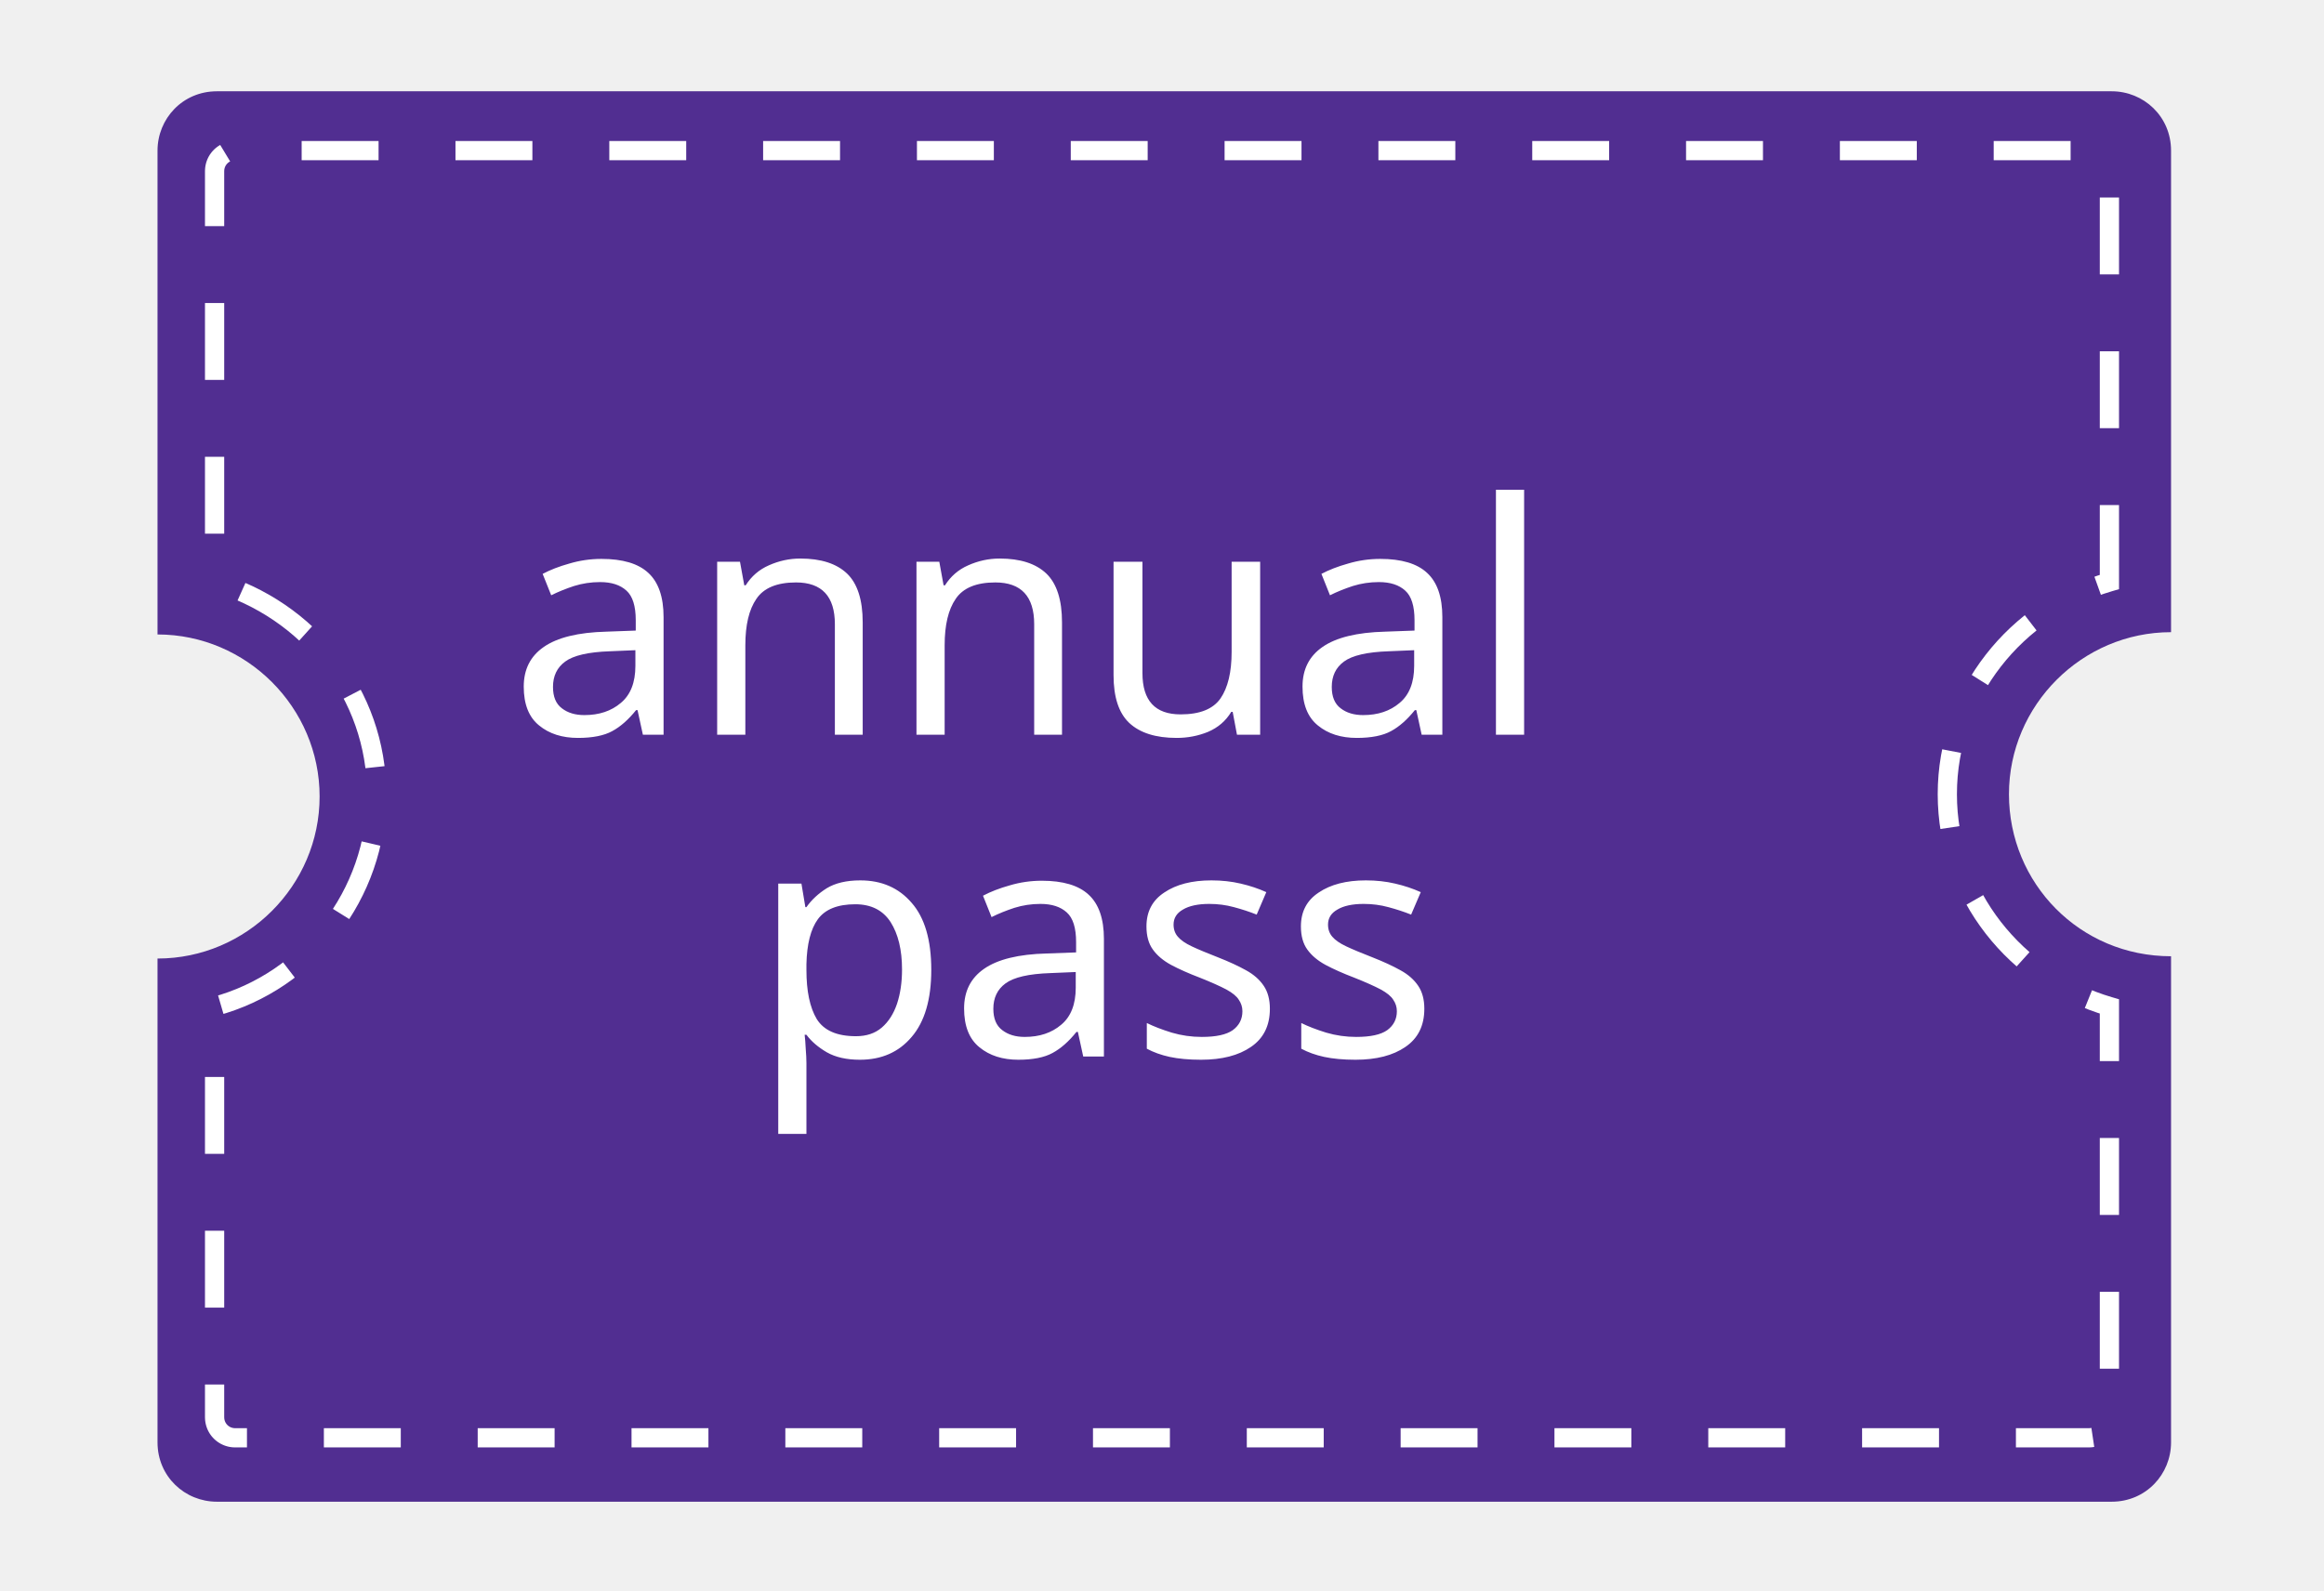
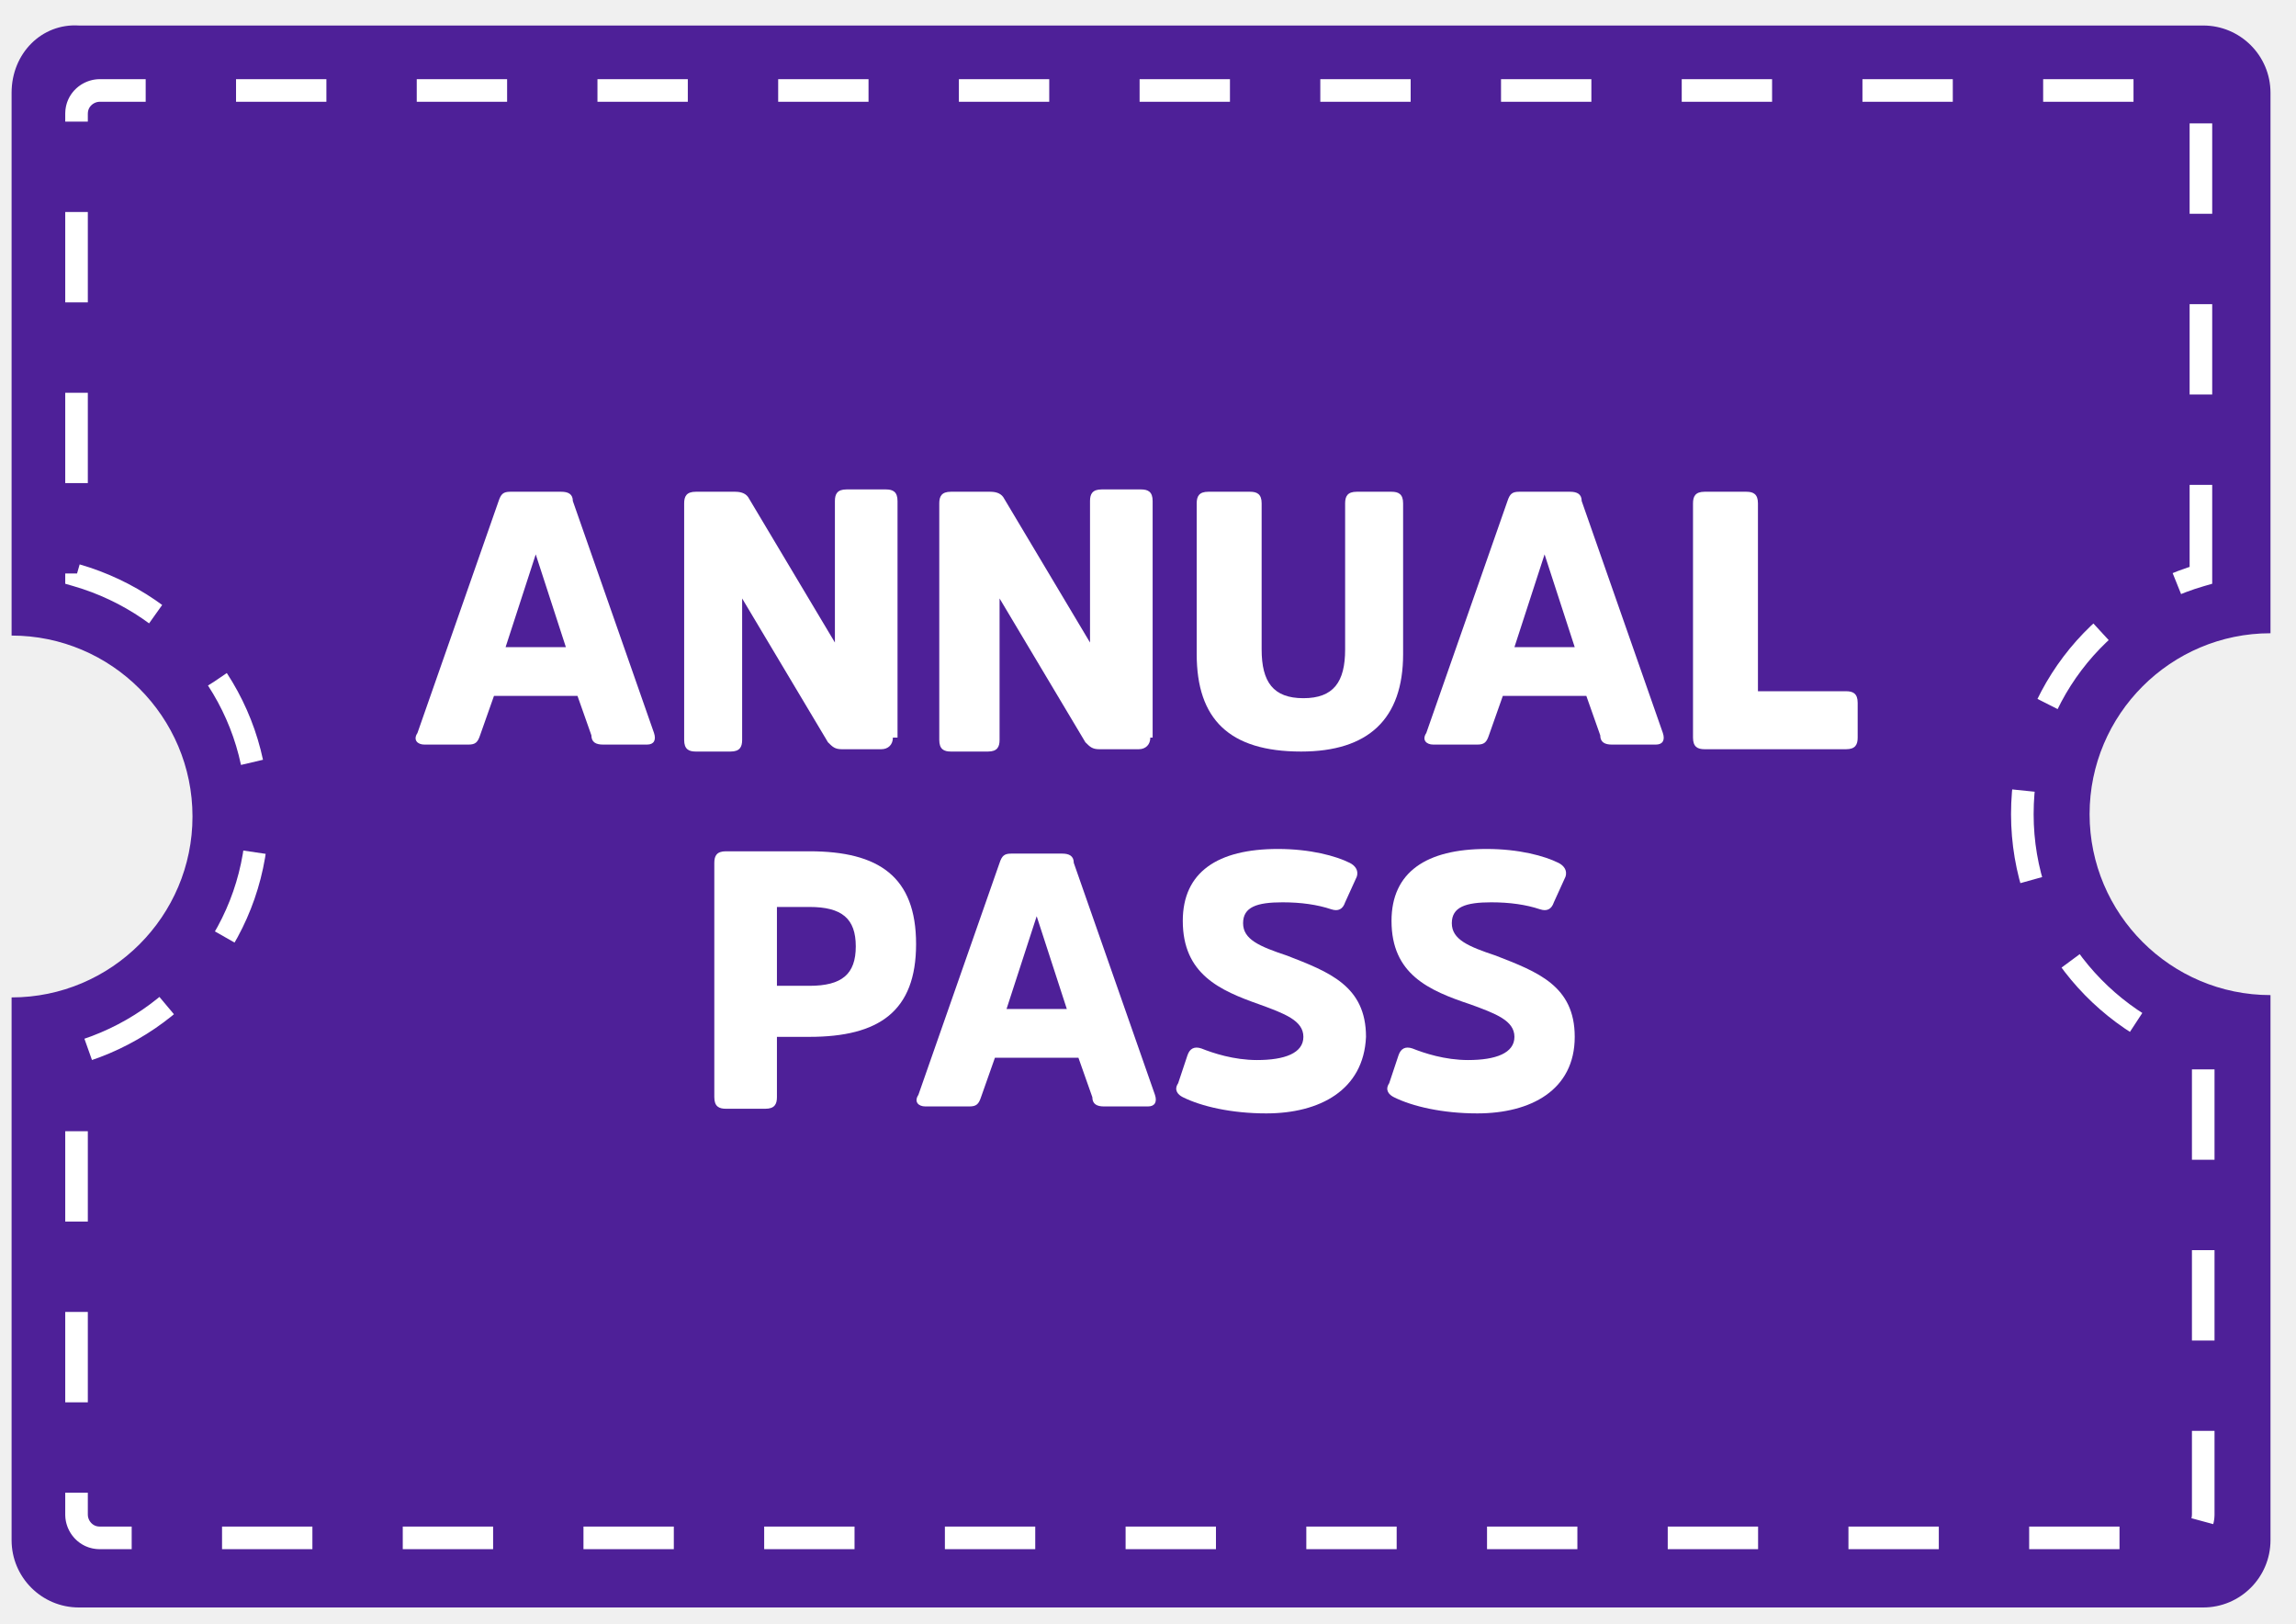
- <svg xmlns="http://www.w3.org/2000/svg" version="1.1" id="Layer_1" x="0px" y="0px" viewBox="0 0 101.8 69.7" style="enable-background:new 0 0 101.8 69.7;" xml:space="preserve">
+ <svg xmlns="http://www.w3.org/2000/svg" version="1.1" id="Layer_1" x="0px" y="0px" viewBox="0 0 99 70" style="enable-background:new 0 0 99 70;" xml:space="preserve">
  <style type="text/css">
- 	.st0{fill:#512E91;}
- 	.st1{fill:#512E91;stroke:#FFFFFF;stroke-width:0.842;stroke-miterlimit:10;stroke-dasharray:3.369,3.369;}
- 	.st2{fill:none;}
- 	.st3{fill:#FFFFFF;}
- 	.st4{font-family:'AmsiPro-Black';}
- 	.st5{font-size:14.126px;}
+ 	.st0{fill:#4E2098;}
+ 	.st1{fill:#4E2098;stroke:#FFFFFF;stroke-width:0.974;stroke-miterlimit:10;stroke-dasharray:3.896,3.896;}
+ 	.st2{fill:#FFFFFF;}
</style>
-   <g id="XMLID_766_">
-     <g id="XMLID_769_">
-       <path id="XMLID_771_" class="st0" d="M88,34.8c0-3.9,3.2-7.1,7.1-7.1V6.6c0-1.5-1.2-2.6-2.6-2.6h-83c-1.5,0-2.6,1.2-2.6,2.6v21.2    c3.9,0,7.1,3.2,7.1,7.1s-3.2,7.1-7.1,7.1v21.2c0,1.5,1.2,2.6,2.6,2.6h83c1.5,0,2.6-1.2,2.6-2.6V41.9C91.1,41.9,88,38.7,88,34.8z" />
-       <path id="XMLID_770_" class="st1" d="M92.4,25.5v-18c0-0.5-0.4-0.9-0.9-0.9H10.3C9.8,6.6,9.4,7,9.4,7.5v18    c4.1,1.2,7.1,4.9,7.1,9.3s-3,8.2-7.1,9.3v18c0,0.5,0.4,0.9,0.9,0.9h81.2c0.5,0,0.9-0.4,0.9-0.9v-18c-4.1-1.2-7.1-4.9-7.1-9.3    S88.3,26.7,92.4,25.5z" />
-     </g>
-     <rect id="XMLID_170_" x="9.4" y="22.2" class="st2" width="83" height="43.3" />
-     <text id="XMLID_767_" transform="matrix(1 0 0 1 22.2856 32.1925)">
-       <tspan x="0" y="0" class="st3 st4 st5">annual </tspan>
-       <tspan x="10.6" y="14.1" class="st3 st4 st5">pass</tspan>
-     </text>
+   <g>
+     <path class="st0" d="M90.1,35.1c0-4.3,3.5-7.8,7.8-7.8V4c0-1.6-1.3-2.9-2.9-2.9H3.4C1.8,1,0.5,2.3,0.5,4v23.4   c4.3,0,7.8,3.5,7.8,7.8s-3.5,7.8-7.8,7.8v23.4c0,1.6,1.3,2.9,2.9,2.9h91.6c1.6,0,2.9-1.3,2.9-2.9V42.9   C93.6,42.9,90.1,39.4,90.1,35.1z" />
+     <path class="st1" d="M94.9,24.8V4.9c0-0.5-0.4-1-1-1H4.3c-0.5,0-1,0.4-1,1v19.9c4.5,1.3,7.8,5.4,7.8,10.3s-3.3,9-7.8,10.3v19.9   c0,0.5,0.4,1,1,1H94c0.5,0,1-0.4,1-1V45.4c-4.5-1.3-7.8-5.4-7.8-10.3S90.4,26.1,94.9,24.8z" />
+   </g>
+   <g>
+     <path class="st2" d="M24.2,21.2c0.3,0,0.5,0.1,0.5,0.4l3.5,10c0.1,0.3,0,0.5-0.3,0.5H26c-0.3,0-0.5-0.1-0.5-0.4l-0.6-1.7h-3.6   l-0.6,1.7c-0.1,0.3-0.2,0.4-0.5,0.4h-1.9c-0.3,0-0.5-0.2-0.3-0.5l3.5-10c0.1-0.3,0.2-0.4,0.5-0.4H24.2z M24.4,27.9l-1.3-4h0l-1.3,4   H24.4z" />
+     <path class="st2" d="M38.5,31.8c0,0.3-0.2,0.5-0.5,0.5h-1.7c-0.3,0-0.4-0.1-0.6-0.3l-3.7-6.2v6.1c0,0.3-0.1,0.5-0.5,0.5H30   c-0.3,0-0.5-0.1-0.5-0.5V21.7c0-0.3,0.1-0.5,0.5-0.5h1.7c0.3,0,0.5,0.1,0.6,0.3l3.7,6.2v-6.1c0-0.3,0.1-0.5,0.5-0.5h1.7   c0.3,0,0.5,0.1,0.5,0.5V31.8z" />
+     <path class="st2" d="M49.6,31.8c0,0.3-0.2,0.5-0.5,0.5h-1.7c-0.3,0-0.4-0.1-0.6-0.3l-3.7-6.2v6.1c0,0.3-0.1,0.5-0.5,0.5H41   c-0.3,0-0.5-0.1-0.5-0.5V21.7c0-0.3,0.1-0.5,0.5-0.5h1.7c0.3,0,0.5,0.1,0.6,0.3l3.7,6.2v-6.1c0-0.3,0.1-0.5,0.5-0.5h1.7   c0.3,0,0.5,0.1,0.5,0.5V31.8z" />
+     <path class="st2" d="M51.6,28.2v-6.5c0-0.3,0.1-0.5,0.5-0.5h1.8c0.3,0,0.5,0.1,0.5,0.5v6.3c0,1.4,0.5,2.1,1.8,2.1s1.8-0.7,1.8-2.1   v-6.3c0-0.3,0.1-0.5,0.5-0.5H60c0.3,0,0.5,0.1,0.5,0.5v6.5c0,2.8-1.5,4.2-4.4,4.2C53,32.4,51.6,31,51.6,28.2z" />
+     <path class="st2" d="M67.7,21.2c0.3,0,0.5,0.1,0.5,0.4l3.5,10c0.1,0.3,0,0.5-0.3,0.5h-1.9c-0.3,0-0.5-0.1-0.5-0.4l-0.6-1.7h-3.6   l-0.6,1.7c-0.1,0.3-0.2,0.4-0.5,0.4h-1.9c-0.3,0-0.5-0.2-0.3-0.5l3.5-10c0.1-0.3,0.2-0.4,0.5-0.4H67.7z M67.9,27.9l-1.3-4h0l-1.3,4   H67.9z" />
+     <path class="st2" d="M75.7,29.8h3.9c0.3,0,0.5,0.1,0.5,0.5v1.5c0,0.3-0.1,0.5-0.5,0.5h-6.1c-0.3,0-0.5-0.1-0.5-0.5V21.7   c0-0.3,0.1-0.5,0.5-0.5h1.8c0.3,0,0.5,0.1,0.5,0.5V29.8z" />
+     <path class="st2" d="M31.3,47.8c-0.3,0-0.5-0.1-0.5-0.5V37.2c0-0.3,0.1-0.5,0.5-0.5h3.6c3,0,4.6,1.1,4.6,4c0,2.9-1.6,4-4.6,4h-1.4   v2.6c0,0.3-0.1,0.5-0.5,0.5H31.3z M34.9,42.5c1.4,0,2-0.5,2-1.7c0-1.2-0.6-1.7-2-1.7h-1.4v3.4H34.9z" />
+     <path class="st2" d="M45.8,36.8c0.3,0,0.5,0.1,0.5,0.4l3.5,10c0.1,0.3,0,0.5-0.3,0.5h-1.9c-0.3,0-0.5-0.1-0.5-0.4l-0.6-1.7h-3.6   l-0.6,1.7c-0.1,0.3-0.2,0.4-0.5,0.4h-1.9c-0.3,0-0.5-0.2-0.3-0.5l3.5-10c0.1-0.3,0.2-0.4,0.5-0.4H45.8z M46,43.5l-1.3-4h0l-1.3,4   H46z" />
+     <path class="st2" d="M54.6,48c-1.5,0-2.8-0.3-3.6-0.7c-0.2-0.1-0.4-0.3-0.2-0.6l0.4-1.2c0.1-0.3,0.3-0.4,0.6-0.3   c0.5,0.2,1.4,0.5,2.4,0.5c1.2,0,2-0.3,2-1c0-0.7-0.8-1-1.9-1.4c-1.7-0.6-3.3-1.3-3.3-3.6c0-2.1,1.5-3.1,4.1-3.1   c1.4,0,2.5,0.3,3.1,0.6c0.2,0.1,0.4,0.3,0.3,0.6L58,38.9c-0.1,0.3-0.3,0.4-0.6,0.3c-0.6-0.2-1.3-0.3-2.1-0.3   c-1.1,0-1.7,0.2-1.7,0.9c0,0.7,0.7,1,1.9,1.4c1.8,0.7,3.4,1.3,3.4,3.5C58.8,47,56.9,48,54.6,48z" />
+     <path class="st2" d="M63.7,48c-1.5,0-2.8-0.3-3.6-0.7c-0.2-0.1-0.4-0.3-0.2-0.6l0.4-1.2c0.1-0.3,0.3-0.4,0.6-0.3   c0.5,0.2,1.4,0.5,2.4,0.5c1.2,0,2-0.3,2-1c0-0.7-0.8-1-1.9-1.4C61.6,42.7,60,42,60,39.7c0-2.1,1.5-3.1,4.1-3.1   c1.4,0,2.5,0.3,3.1,0.6c0.2,0.1,0.4,0.3,0.3,0.6L67,38.9c-0.1,0.3-0.3,0.4-0.6,0.3c-0.6-0.2-1.3-0.3-2.1-0.3   c-1.1,0-1.7,0.2-1.7,0.9c0,0.7,0.7,1,1.9,1.4c1.8,0.7,3.4,1.3,3.4,3.5C67.9,47,66,48,63.7,48z" />
  </g>
</svg>
